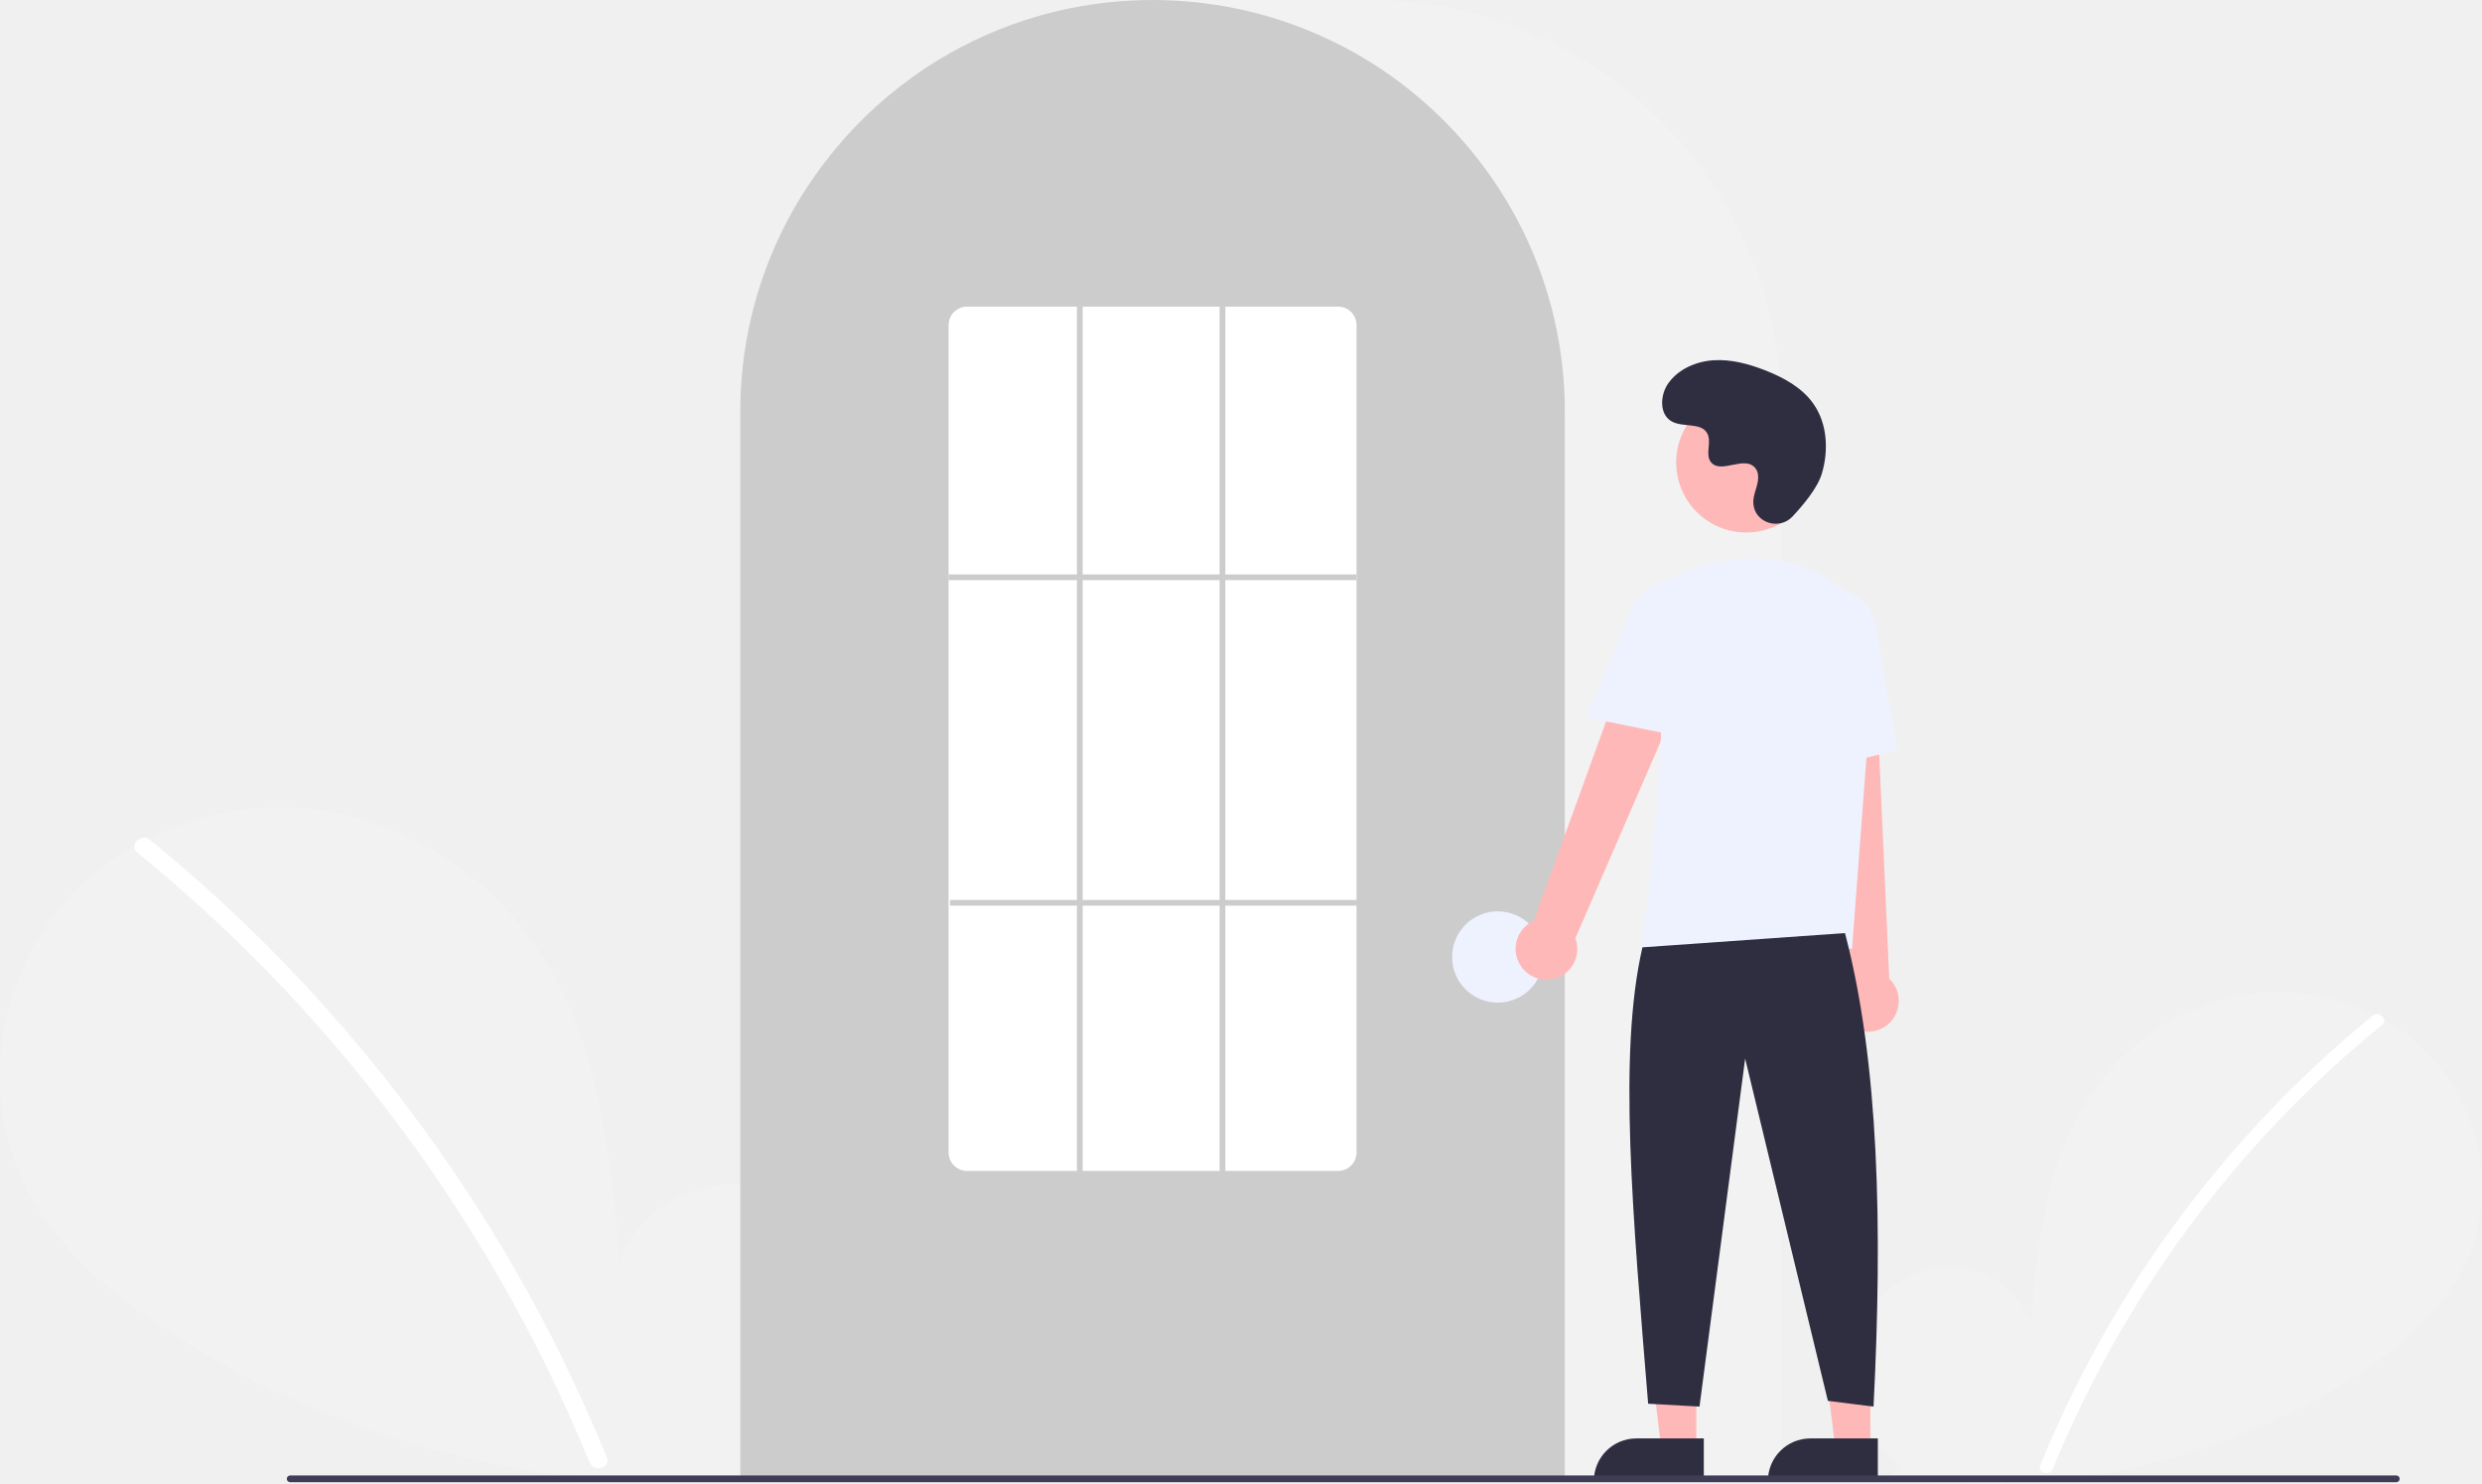
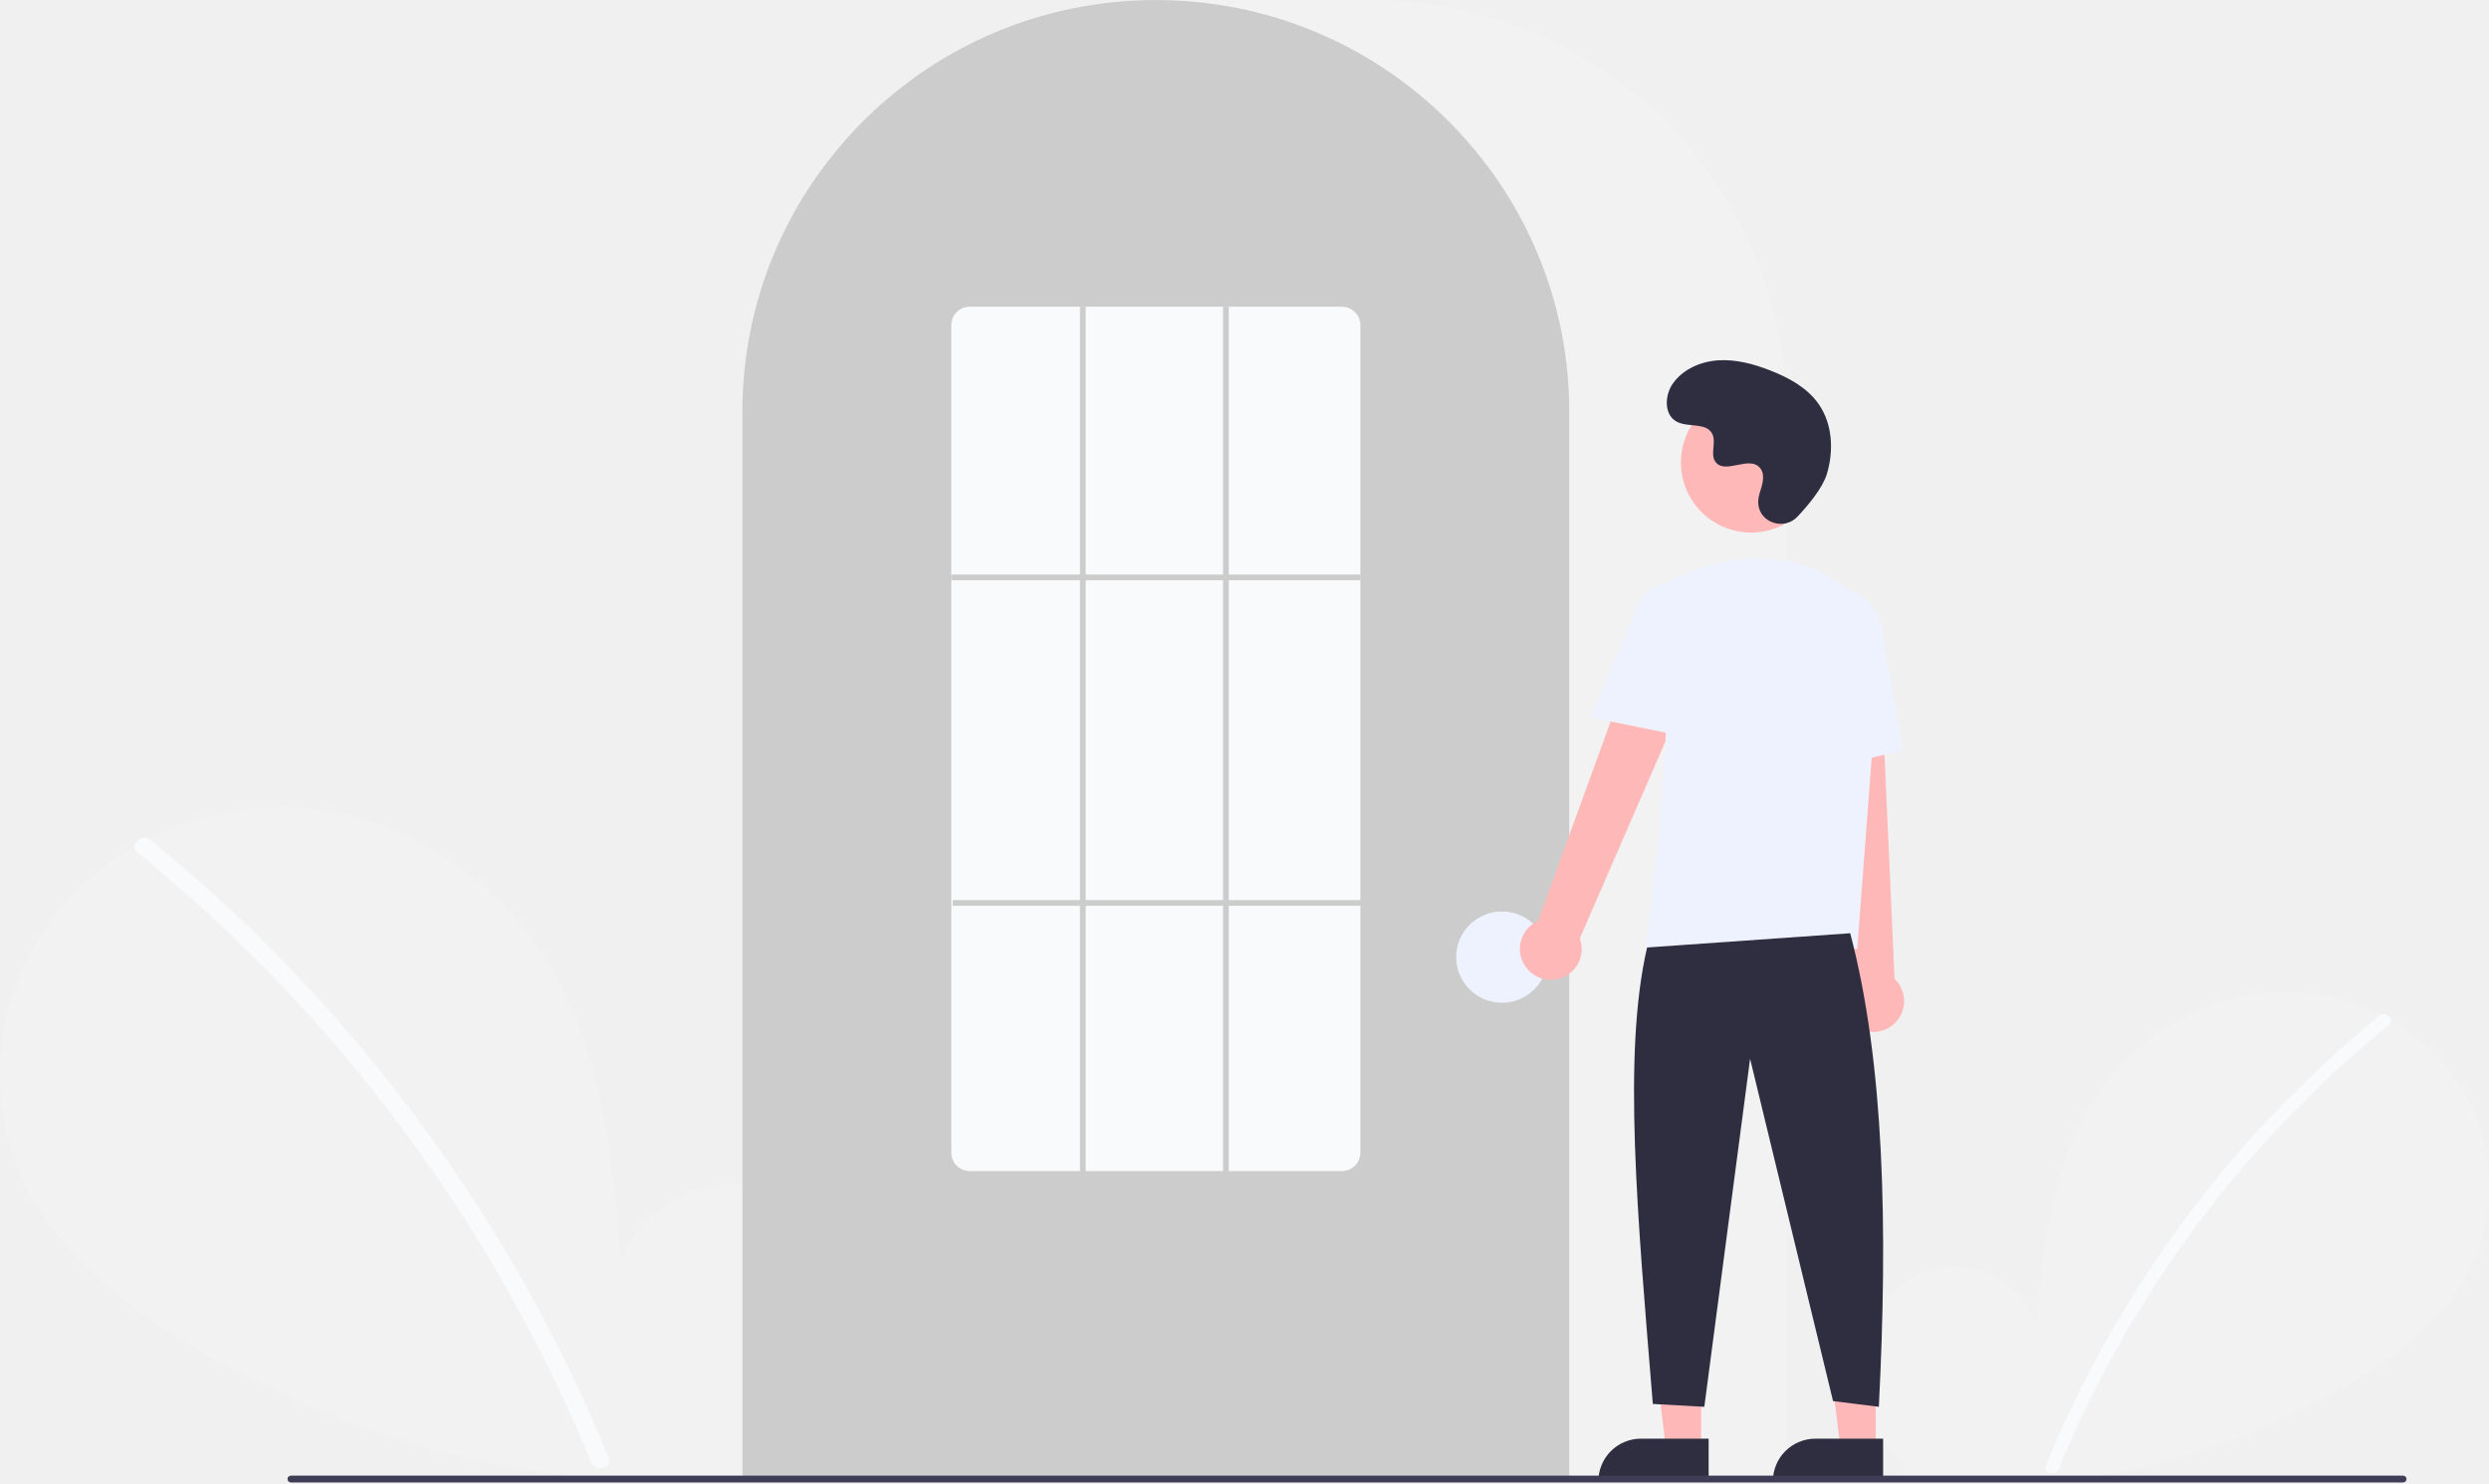
- <svg xmlns="http://www.w3.org/2000/svg" data-name="Layer 1" width="870" height="520.139" viewBox="0 0 870 520.139">
-   <path d="M831.092,704.187c-11.138-9.412-17.904-24.28-16.13-38.754s12.764-27.78,27.018-30.854,30.504,5.435,34.834,19.359c2.383-26.846,5.129-54.818,19.402-77.68,12.924-20.701,35.309-35.514,59.569-38.164s49.803,7.359,64.933,26.507,18.835,46.985,8.238,68.969c-7.806,16.195-22.188,28.247-37.257,38.052a240.452,240.452,0,0,1-164.454,35.977Z" transform="translate(-165 -189.9307)" fill="#f2f2f2" />
-   <path d="M996.728,546.01a393.414,393.414,0,0,0-54.826,54.442,394.561,394.561,0,0,0-61.752,103.194c-1.112,2.725,3.313,3.911,4.412,1.216A392.342,392.342,0,0,1,999.963,549.245c2.284-1.86-.97-5.08-3.236-3.236Z" transform="translate(-165 -189.9307)" fill="#fff" />
-   <path d="M445.067,701.63c15.299-12.927,24.591-33.348,22.154-53.228s-17.531-38.156-37.11-42.377-41.897,7.464-47.844,26.59c-3.273-36.873-7.044-75.292-26.648-106.693-17.751-28.433-48.497-48.778-81.818-52.418s-68.404,10.107-89.185,36.407-25.869,64.535-11.315,94.729c10.722,22.243,30.475,38.797,51.172,52.264,66.03,42.965,147.939,60.884,225.877,49.415" transform="translate(-165 -189.9307)" fill="#f2f2f2" />
-   <path d="M217.567,484.373a540.355,540.355,0,0,1,75.304,74.777A548.076,548.076,0,0,1,352.257,647.04a545.835,545.835,0,0,1,25.43,53.846c1.527,3.743-4.55,5.372-6.06,1.671a536.36,536.36,0,0,0-49.009-92.727A539.734,539.734,0,0,0,256.889,528.632a538.441,538.441,0,0,0-43.766-39.815c-3.138-2.555,1.332-6.978,4.444-4.444Z" transform="translate(-165 -189.9307)" fill="#fff" />
-   <path d="M789.5,708.931h-365v-374.5c0-79.678,64.822-144.5,144.5-144.5h76c79.677,0,144.5,64.822,144.5,144.5Z" transform="translate(-165 -189.9307)" fill="#f2f2f2" />
-   <path d="M713.5,708.931h-289v-374.5a143.382,143.382,0,0,1,27.596-84.944c.664-.905,1.326-1.798,2.009-2.681a144.466,144.466,0,0,1,30.754-29.851c.66-.48,1.322-.952,1.994-1.423a144.16,144.16,0,0,1,31.472-16.459c.661-.25,1.334-.501,2.007-.742a144.02,144.02,0,0,1,31.108-7.336c.658-.09,1.333-.16,2.008-.23a146.288,146.288,0,0,1,31.105,0c.673.07,1.349.141,2.014.231a143.995,143.995,0,0,1,31.1,7.335c.673.241,1.346.492,2.009.743a143.799,143.799,0,0,1,31.106,16.216c.672.461,1.344.933,2.006,1.405a145.987,145.987,0,0,1,18.384,15.564,144.305,144.305,0,0,1,12.724,14.551c.681.88,1.343,1.773,2.005,2.677A143.382,143.382,0,0,1,713.5,334.431Z" transform="translate(-165 -189.9307)" fill="#ccc" />
-   <circle cx="525" cy="335.5" r="16" fill="#eef2ff" />
-   <polygon points="594.599 507.783 582.339 507.783 576.506 460.495 594.601 460.496 594.599 507.783" fill="#ffb8b8" />
-   <path d="M573.582,504.28h23.644a0,0,0,0,1,0,0v14.887a0,0,0,0,1,0,0H558.695a0,0,0,0,1,0,0v0a14.887,14.887,0,0,1,14.887-14.887Z" fill="#2f2e41" />
-   <polygon points="655.599 507.783 643.339 507.783 637.506 460.495 655.601 460.496 655.599 507.783" fill="#ffb8b8" />
-   <path d="M634.582,504.28h23.644a0,0,0,0,1,0,0v14.887a0,0,0,0,1,0,0H619.695a0,0,0,0,1,0,0v0a14.887,14.887,0,0,1,14.887-14.887Z" fill="#2f2e41" />
-   <path d="M698.098,528.6a10.743,10.743,0,0,1,4.511-15.843l41.676-114.867L764.791,409.082,717.206,518.853a10.801,10.801,0,0,1-19.109,9.748Z" transform="translate(-165 -189.9307)" fill="#ffb8b8" />
-   <path d="M814.336,550.184a10.743,10.743,0,0,1-2.893-16.217L798.533,412.458l23.338,1.066L827.236,533.045a10.801,10.801,0,0,1-12.9,17.139Z" transform="translate(-165 -189.9307)" fill="#ffb8b8" />
-   <circle cx="612.106" cy="162.123" r="24.561" fill="#ffb8b8" />
-   <path d="M814.18,522.549H740.133l.089-.576c.133-.861,13.197-86.439,3.562-114.436a11.813,11.813,0,0,1,6.069-14.584h0c13.772-6.485,40.208-14.471,62.52,4.909a28.234,28.234,0,0,1,9.459,23.396Z" transform="translate(-165 -189.9307)" fill="#eef2ff" />
-   <path d="M754.354,448.181,721.018,441.418l15.626-37.03a13.997,13.997,0,0,1,27.106,6.998Z" transform="translate(-165 -189.9307)" fill="#eef2ff" />
-   <path d="M797.05,460.739l-2.004-45.941c-1.52-8.636,3.424-16.8,11.027-18.135,7.605-1.33,15.032,4.66,16.558,13.36l7.533,42.928Z" transform="translate(-165 -189.9307)" fill="#eef2ff" />
-   <path d="M811.716,517.049c11.915,45.377,13.214,103.069,10,166l-16-2-29-120-16,122-18-1c-5.377-66.03-10.613-122.715-2-160Z" transform="translate(-165 -189.9307)" fill="#2f2e41" />
-   <path d="M793.289,371.035c-4.582,4.881-13.091,2.261-13.688-4.407a8.055,8.055,0,0,1,.01-1.556c.308-2.954,2.015-5.635,1.606-8.754a4.59,4.59,0,0,0-.84-2.149c-3.651-4.889-12.222,2.187-15.668-2.239-2.113-2.714.371-6.987-1.251-10.021-2.14-4.004-8.479-2.029-12.454-4.221-4.423-2.439-4.158-9.225-1.247-13.353,3.551-5.034,9.776-7.72,15.923-8.107s12.253,1.275,17.992,3.511c6.521,2.541,12.988,6.054,17.001,11.788,4.88,6.973,5.35,16.348,2.909,24.502C802.098,360.99,797.031,367.049,793.289,371.035Z" transform="translate(-165 -189.9307)" fill="#2f2e41" />
-   <path d="M1004.982,709.574h-738.294a1.191,1.191,0,0,1,0-2.381h738.294a1.191,1.191,0,0,1,0,2.381Z" transform="translate(-165 -189.9307)" fill="#3f3d56" />
-   <path d="M634,600.431H504a6.465,6.465,0,0,1-6.5-6.415V303.846a6.465,6.465,0,0,1,6.5-6.415H634a6.465,6.465,0,0,1,6.5,6.415V594.015A6.465,6.465,0,0,1,634,600.431Z" transform="translate(-165 -189.9307)" fill="#fff" />
-   <rect x="332.5" y="201.39" width="143" height="2" fill="#ccc" />
-   <rect x="333" y="315.5" width="143" height="2" fill="#ccc" />
-   <rect x="377.5" y="107.5" width="2" height="304" fill="#ccc" />
-   <rect x="427.5" y="107.5" width="2" height="304" fill="#ccc" />
+ <svg xmlns="http://www.w3.org/2000/svg" fill="none" viewBox="0 0 384 229">
+   <g clip-path="url(#a)">
+     <path d="m294 226.41c-4.916-4.143-7.902-10.689-7.119-17.062 0.783-6.372 5.634-12.23 11.925-13.583 6.292-1.354 13.464 2.392 15.375 8.523 1.052-11.82 2.264-24.135 8.564-34.2 5.704-9.114 15.584-15.636 26.292-16.802 10.708-1.167 21.982 3.24 28.66 11.67s8.313 20.686 3.636 30.365c-3.445 7.13-9.793 12.436-16.444 16.753-21.492 13.831-47.268 19.456-72.587 15.839l1.698-1.503z" fill="#F2F2F2" />
+     <path d="m367.11 156.77c-8.835 7.178-16.94 15.207-24.199 23.969-11.359 13.666-20.551 28.988-27.256 45.433-0.491 1.199 1.462 1.722 1.948 0.535 10.97-26.725 28.482-50.281 50.936-68.513 1.008-0.819-0.429-2.236-1.429-1.424z" fill="#F9FAFB" />
+     <path d="m123.62 225.28c6.752-5.691 10.854-14.682 9.778-23.434-1.075-8.753-7.738-16.799-16.379-18.658-8.642-1.858-18.493 3.287-21.118 11.707-1.444-16.234-3.109-33.148-11.762-46.973-7.835-12.519-21.406-21.476-36.113-23.078-14.707-1.603-30.192 4.45-39.364 16.029-9.172 11.579-11.418 28.412-4.994 41.706 4.732 9.793 13.451 17.081 22.586 23.01 29.144 18.916 65.297 26.805 99.698 21.756" fill="#F2F2F2" />
+     <path d="m23.202 129.63c12.135 9.86 23.268 20.887 33.238 32.922 9.971 12.023 18.749 24.982 26.212 38.695 4.171 7.693 7.918 15.607 11.224 23.707 0.674 1.648-2.008 2.365-2.675 0.736-5.856-14.281-13.101-27.954-21.632-40.825-8.489-12.824-18.205-24.797-29.011-35.749-6.112-6.192-12.561-12.044-19.318-17.529-1.385-1.125 0.588-3.072 1.962-1.957z" fill="#F9FAFB" />
+     <path d="m275.64 228.5h-161.1v-164.88c0-35.08 28.611-63.619 63.779-63.619h33.545c35.168 0 63.78 28.539 63.78 63.619v164.88z" fill="#F2F2F2" />
+     <path d="m242.1 228.5h-127.56v-164.88c-0.035-13.442 4.232-26.544 12.18-37.398 0.293-0.398 0.585-0.791 0.887-1.18 3.844-5.03 8.419-9.459 13.574-13.142 0.291-0.211 0.583-0.419 0.88-0.627 4.313-2.977 8.979-5.411 13.891-7.246 0.292-0.11 0.589-0.221 0.886-0.327 4.442-1.581 9.048-2.665 13.73-3.23 0.291-0.04 0.589-0.071 0.887-0.101 4.563-0.487 9.166-0.487 13.729 0 0.297 0.031 0.595 0.062 0.889 0.102 4.682 0.565 9.286 1.648 13.727 3.229 0.297 0.106 0.594 0.216 0.887 0.327 4.851 1.812 9.462 4.21 13.73 7.139 0.296 0.203 0.593 0.411 0.885 0.618 2.89 2.057 5.603 4.349 8.114 6.852 2.014 2.008 3.89 4.148 5.617 6.406 0.3 0.388 0.592 0.781 0.885 1.179 7.948 10.855 12.216 23.957 12.18 37.399v164.88z" fill="#ccc" />
+     <path d="m231.72 154.75c3.9 0 7.062-3.154 7.062-7.044 0-3.891-3.162-7.044-7.062-7.044s-7.062 3.153-7.062 7.044c0 3.89 3.162 7.044 7.062 7.044z" fill="#EEF2FF" />
+     <path d="m262.44 223.56h-5.411l-2.575-20.819h7.987l-1e-3 20.819z" fill="#FFB8B8" />
+     <path d="m253.17 222.02h10.436v6.554h-17.007c0-0.861 0.17-1.713 0.5-2.508 0.331-0.795 0.815-1.518 1.425-2.126 0.61-0.609 1.334-1.092 2.131-1.421 0.798-0.33 1.652-0.499 2.515-0.499z" fill="#2F2E41" />
+     <path d="m289.37 223.56h-5.412l-2.574-20.819h7.987l-1e-3 20.819z" fill="#FFB8B8" />
+     <path d="m280.09 222.02h10.436v6.554h-17.006c0-0.861 0.169-1.713 0.5-2.508 0.33-0.795 0.814-1.518 1.424-2.126 0.61-0.609 1.335-1.092 2.132-1.421 0.797-0.33 1.651-0.499 2.514-0.499z" fill="#2F2E41" />
+     <path d="m235.3 149.1c-0.389-0.572-0.648-1.222-0.758-1.905s-0.069-1.381 0.121-2.046 0.524-1.281 0.978-1.803c0.454-0.523 1.017-0.939 1.65-1.221l18.395-50.572 9.051 4.927-21.003 48.329c0.405 1.092 0.393 2.294-0.032 3.378s-1.234 1.975-2.274 2.504c-1.039 0.529-2.237 0.659-3.367 0.366-1.129-0.293-2.112-0.989-2.761-1.957z" fill="#FFB8B8" />
+     <path d="m286.6 158.61c-0.602-0.344-1.12-0.815-1.519-1.381-0.399-0.565-0.669-1.211-0.791-1.892-0.121-0.68-0.092-1.379 0.086-2.047 0.179-0.669 0.502-1.29 0.947-1.82l-5.699-53.496 10.301 0.469 2.368 52.621c0.844 0.805 1.362 1.89 1.456 3.051 0.095 1.16-0.24 2.314-0.942 3.245-0.702 0.93-1.722 1.571-2.865 1.801-1.144 0.231-2.333 0.034-3.342-0.551z" fill="#FFB8B8" />
+     <path d="m270.17 82.19c5.987 0 10.841-4.841 10.841-10.813 0-5.972-4.854-10.813-10.841-10.813s-10.841 4.841-10.841 10.813c0 5.972 4.854 10.813 10.841 10.813z" fill="#FFB8B8" />
+     <path d="m286.53 146.44h-32.682l0.039-0.253c0.059-0.38 5.825-38.057 1.572-50.383-0.427-1.211-0.389-2.537 0.105-3.723 0.495-1.185 1.412-2.146 2.574-2.698 6.079-2.855 17.747-6.371 27.595 2.161 1.449 1.276 2.581 2.871 3.306 4.659 0.724 1.788 1.022 3.719 0.869 5.641l-3.378 44.595z" fill="#EEF2FF" />
+     <path d="m260.13 113.7-14.714-2.977 6.897-16.304c0.412-1.579 1.436-2.93 2.846-3.757 1.411-0.827 3.092-1.063 4.676-0.655s2.941 1.426 3.774 2.83c0.833 1.405 1.073 3.081 0.668 4.662l-4.147 16.2z" fill="#EEF2FF" />
+     <path d="m278.97 119.23-0.885-20.226c-0.67-3.802 1.512-7.397 4.868-7.984 3.357-0.585 6.634 2.052 7.308 5.882l3.325 18.9-14.616 3.429z" fill="#EEF2FF" />
+     <path d="m285.45 144.02c5.259 19.977 5.833 45.378 4.414 73.084l-7.062-0.881-12.8-52.832-7.062 53.713-7.945-0.44c-2.373-29.071-4.684-54.028-0.883-70.443l31.338-2.201z" fill="#2F2E41" />
+     <path d="m277.31 79.734c-2.023 2.149-5.779 0.995-6.042-1.94-0.021-0.228-0.019-0.457 4e-3 -0.685 0.136-1.3 0.89-2.481 0.709-3.854-0.041-0.342-0.168-0.667-0.371-0.946-1.611-2.153-5.394 0.963-6.915-0.986-0.933-1.195 0.163-3.076-0.552-4.412-0.945-1.763-3.743-0.893-5.497-1.858-1.952-1.074-1.836-4.062-0.55-5.879 1.567-2.216 4.314-3.399 7.028-3.569 2.713-0.17 5.408 0.561 7.941 1.546 2.878 1.119 5.733 2.665 7.504 5.19 2.154 3.07 2.361 7.197 1.284 10.787-0.655 2.184-2.892 4.851-4.543 6.606z" fill="#2F2E41" />
+     <path d="m370.75 228.78h-325.87c-0.139-1e-3 -0.272-0.056-0.371-0.155-0.098-0.098-0.153-0.231-0.153-0.37s0.055-0.272 0.153-0.37c0.098-0.099 0.232-0.154 0.371-0.154h325.87c0.139 0 0.272 0.055 0.37 0.154 0.099 0.098 0.154 0.231 0.154 0.37s-0.055 0.272-0.154 0.37c-0.098 0.099-0.231 0.154-0.37 0.155z" fill="#3F3D56" />
+     <path d="m207.01 180.73h-57.379c-0.756 4e-3 -1.482-0.291-2.02-0.821-0.538-0.529-0.843-1.25-0.849-2.004v-127.75c6e-3 -0.754 0.311-1.474 0.849-2.004s1.264-0.825 2.02-0.821h57.379c0.756-0.004 1.482 0.291 2.02 0.821s0.843 1.25 0.849 2.004v127.75c-6e-3 0.754-0.311 1.475-0.849 2.004-0.538 0.53-1.264 0.825-2.02 0.821z" fill="#F9FAFB" />
+     <path d="m209.88 88.665h-63.117v0.881h63.117v-0.881z" fill="#ccc" />
+     <path d="m210.1 138.9h-63.118v0.881h63.118v-0.881z" fill="#ccc" />
+     <path d="m167.5 47.329h-0.882v133.84h0.882v-133.84z" fill="#ccc" />
+     <path d="m189.57 47.329h-0.883v133.84h0.883v-133.84z" fill="#ccc" />
+   </g>
+   <defs>
+     <clipPath id="a">
+       <rect width="384" height="229" fill="#fff" />
+     </clipPath>
+   </defs>
</svg>
